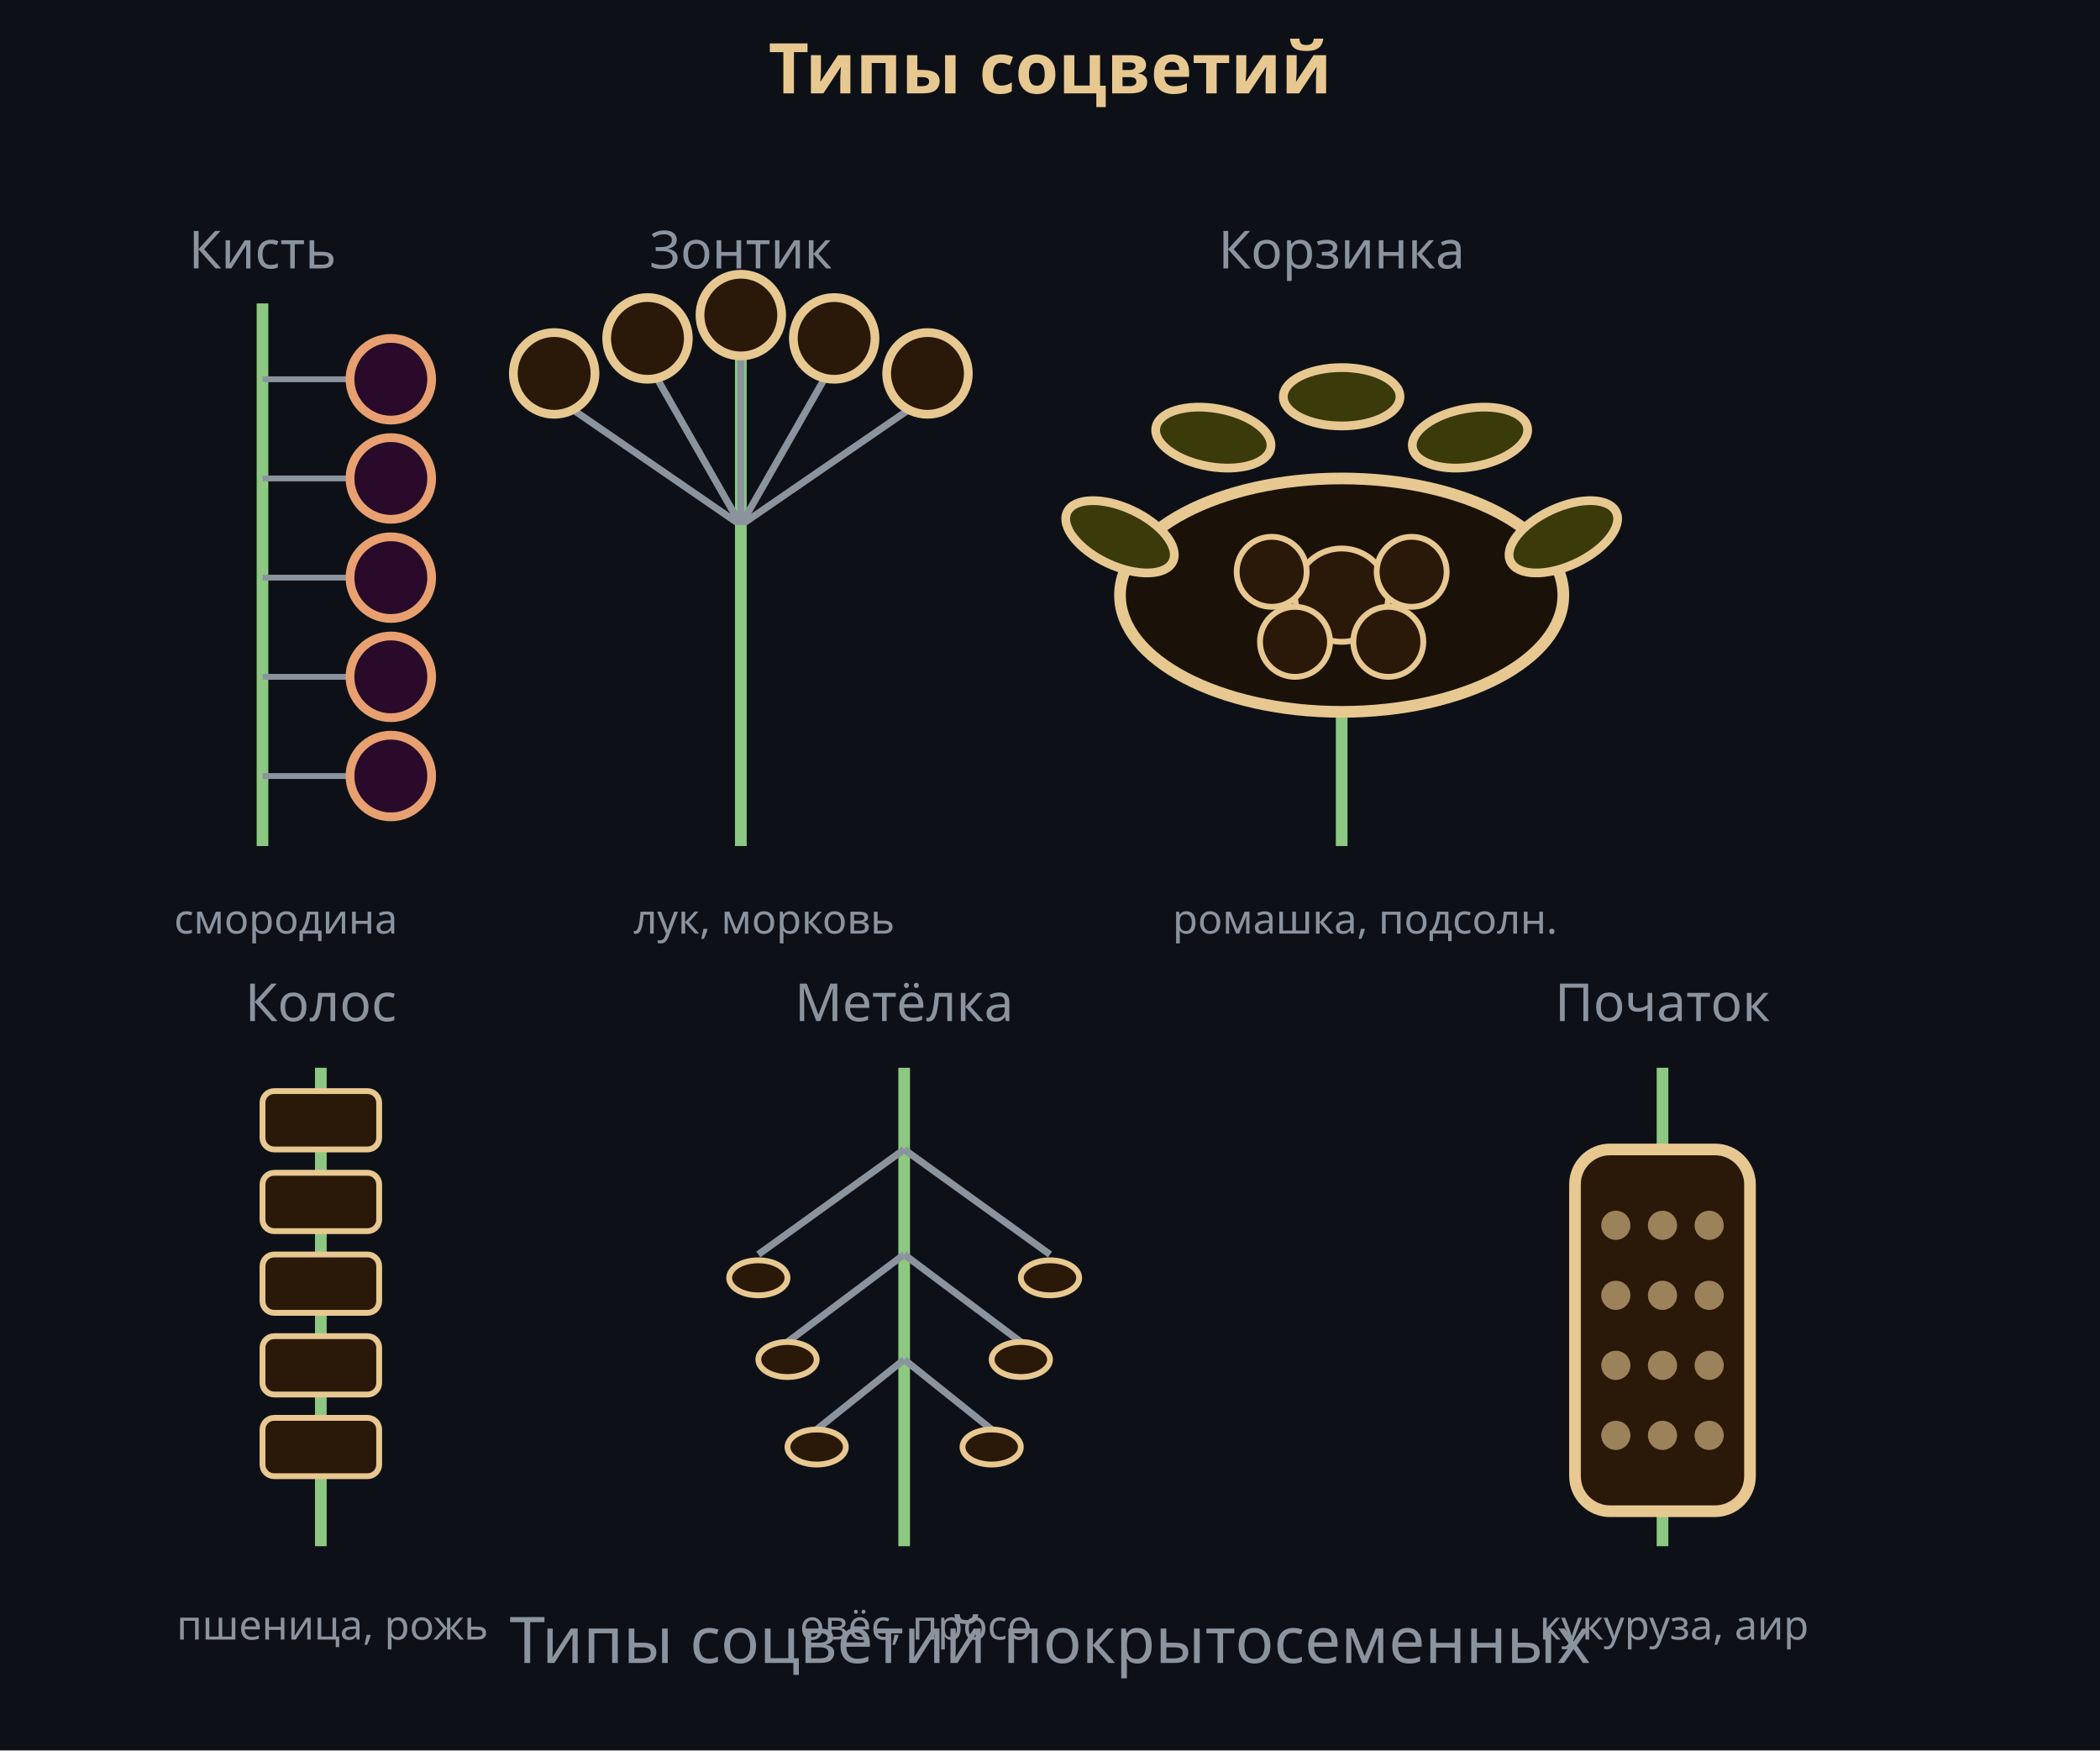
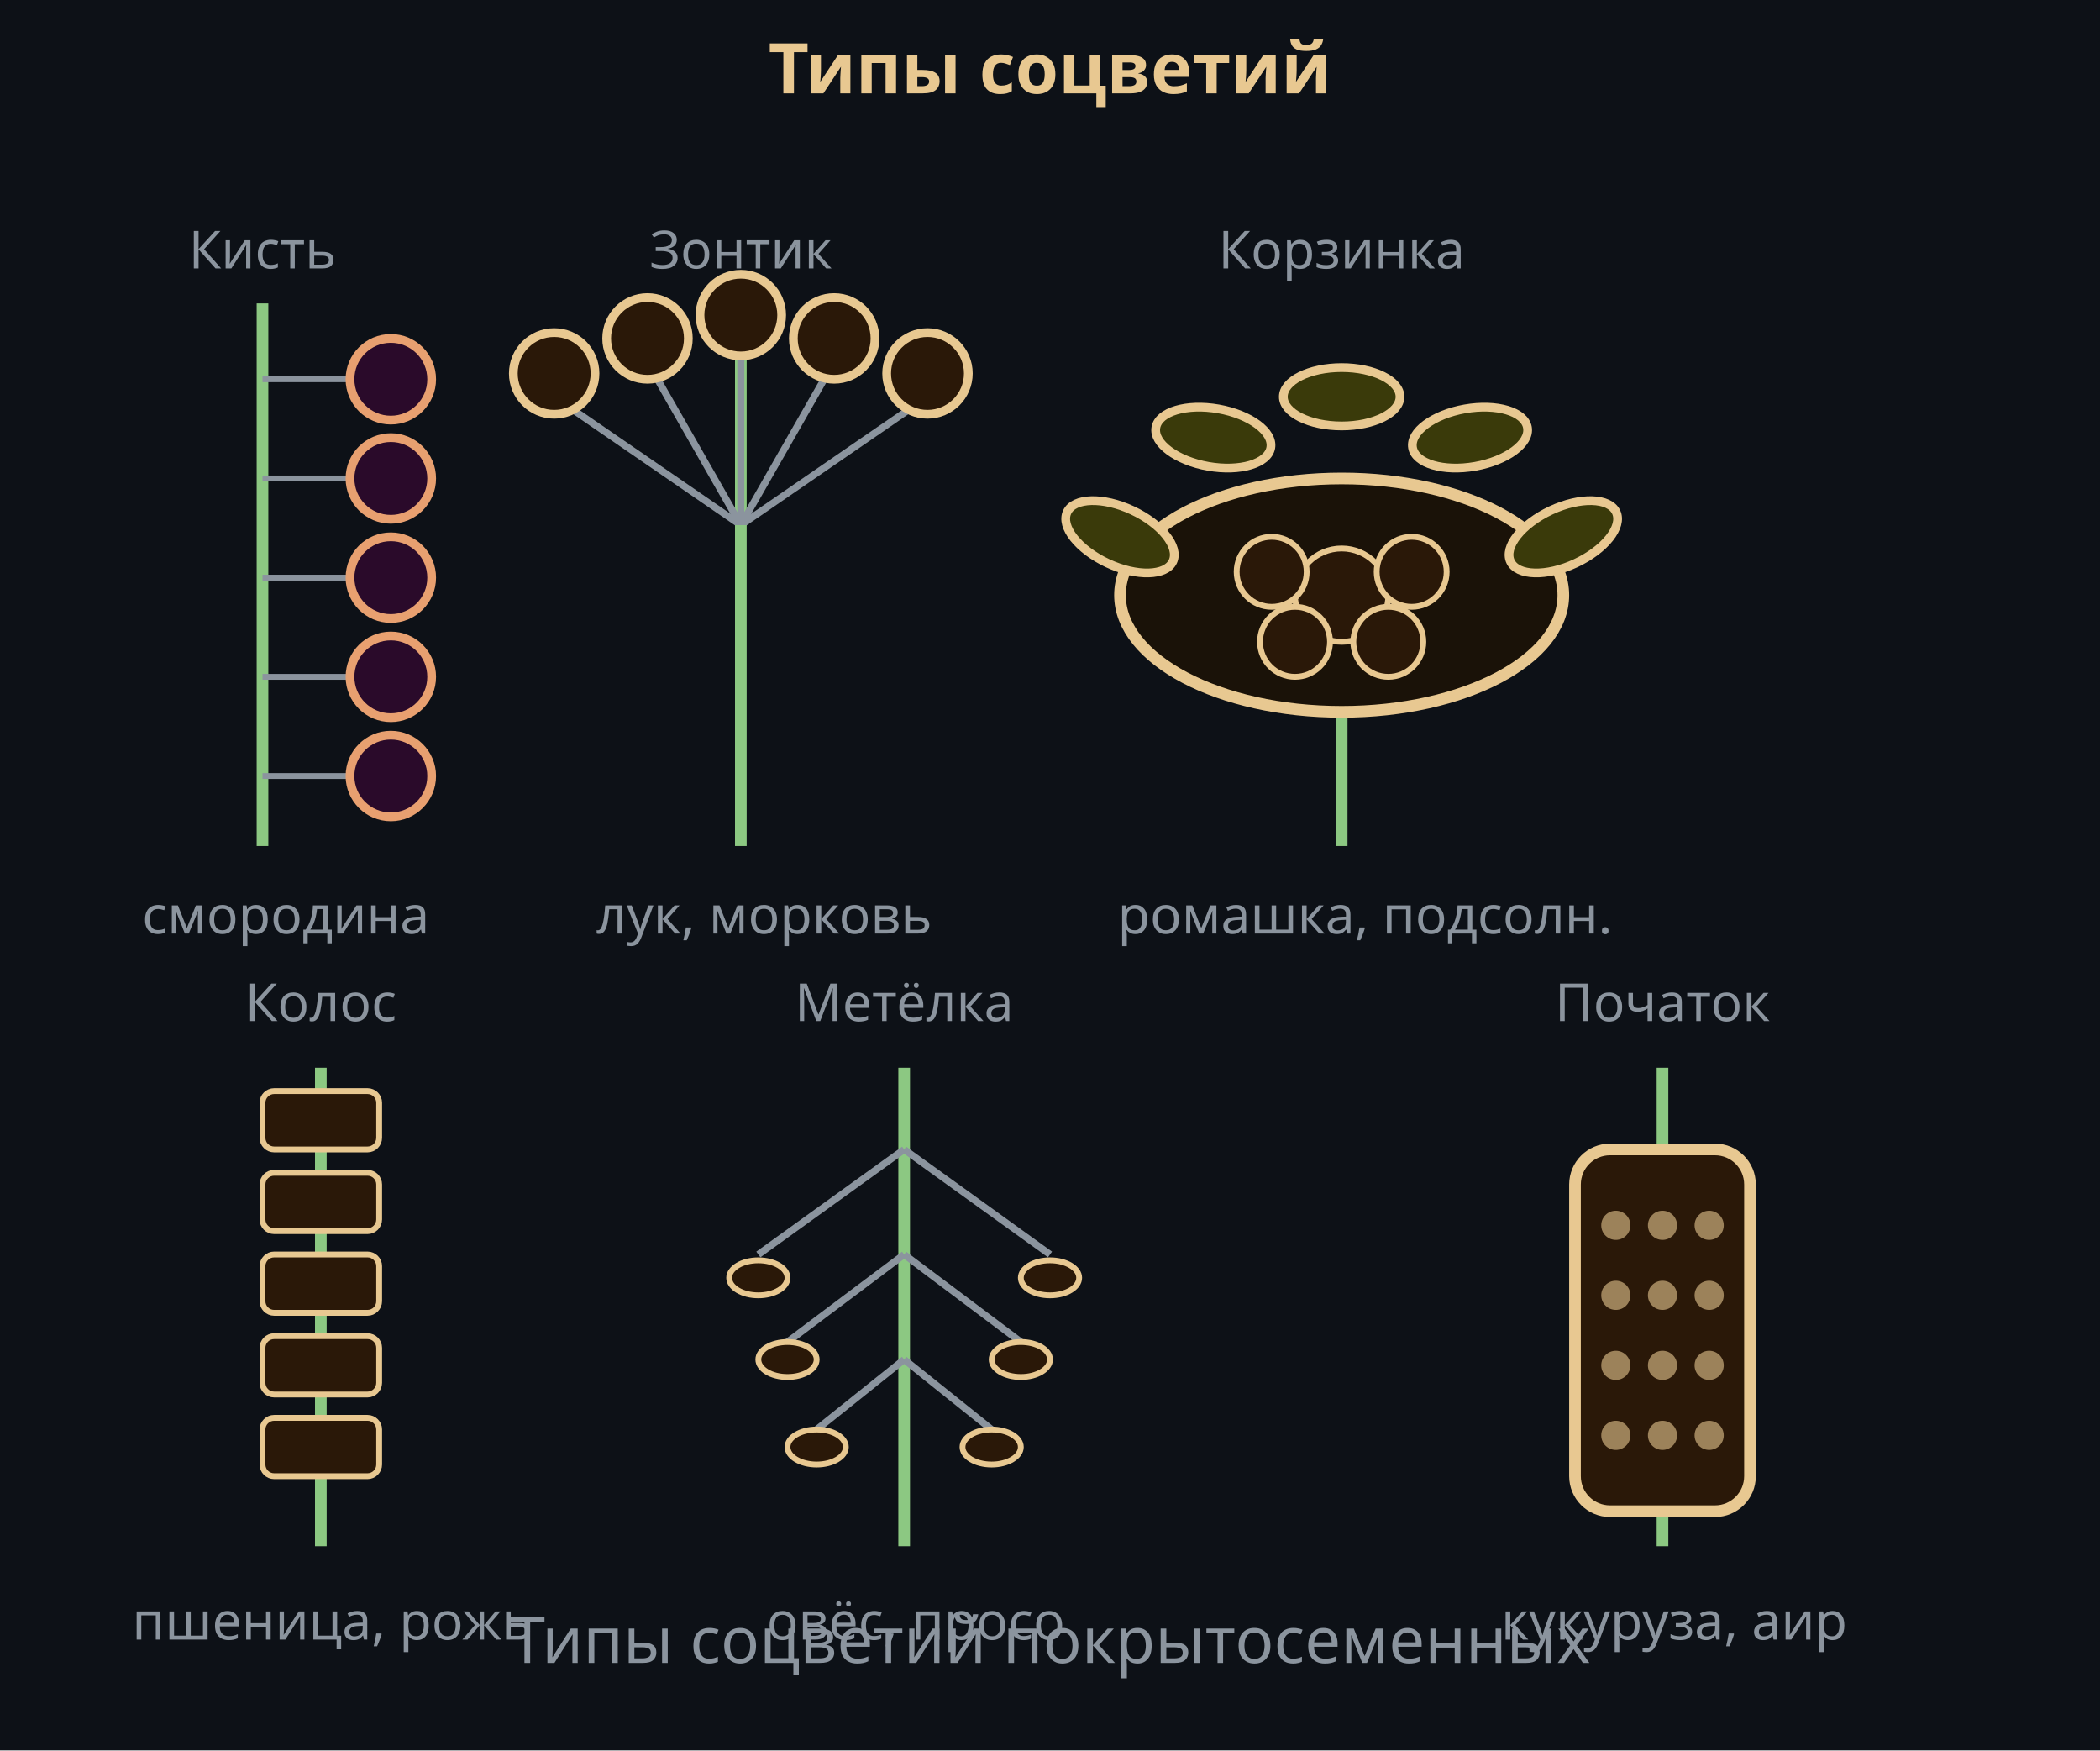
<svg xmlns="http://www.w3.org/2000/svg" viewBox="0 0 360 300" font-family="system-ui,sans-serif">
  <rect width="360" height="300" fill="#0d1117" />
  <text x="180" y="16" text-anchor="middle" font-size="12" fill="#e8c891" font-weight="600">Типы соцветий</text>
  <g transform="translate(45,30)">
    <text x="0" y="16" text-anchor="middle" font-size="9" fill="#8b949e">Кисть</text>
    <line x1="0" y1="22" x2="0" y2="115" stroke="#8cc882" stroke-width="2" />
    <line x1="0" y1="35" x2="18" y2="35" stroke="#8b949e" stroke-width="1" />
    <circle cx="22" cy="35" r="7" fill="#2a0a2a" stroke="#e8a070" stroke-width="1.5" />
    <line x1="0" y1="52" x2="18" y2="52" stroke="#8b949e" stroke-width="1" />
    <circle cx="22" cy="52" r="7" fill="#2a0a2a" stroke="#e8a070" stroke-width="1.5" />
    <line x1="0" y1="69" x2="18" y2="69" stroke="#8b949e" stroke-width="1" />
    <circle cx="22" cy="69" r="7" fill="#2a0a2a" stroke="#e8a070" stroke-width="1.5" />
    <line x1="0" y1="86" x2="18" y2="86" stroke="#8b949e" stroke-width="1" />
    <circle cx="22" cy="86" r="7" fill="#2a0a2a" stroke="#e8a070" stroke-width="1.5" />
    <line x1="0" y1="103" x2="18" y2="103" stroke="#8b949e" stroke-width="1" />
    <circle cx="22" cy="103" r="7" fill="#2a0a2a" stroke="#e8a070" stroke-width="1.5" />
-     <text x="4" y="130" text-anchor="middle" font-size="7" fill="#8b949e">смородина</text>
+     <text x="4" y="130" text-anchor="middle" font-size="9" fill="#8b949e">смородина</text>
  </g>
  <g transform="translate(127,30)">
    <text x="0" y="16" text-anchor="middle" font-size="9" fill="#8b949e">Зонтик</text>
    <line x1="0" y1="22" x2="0" y2="60" stroke="#8cc882" stroke-width="2" />
    <line x1="0" y1="60" x2="-32" y2="38" stroke="#8b949e" stroke-width="1.2" />
    <line x1="0" y1="60" x2="-16" y2="32" stroke="#8b949e" stroke-width="1.2" />
    <line x1="0" y1="60" x2="0" y2="28" stroke="#8b949e" stroke-width="1.2" />
    <line x1="0" y1="60" x2="16" y2="32" stroke="#8b949e" stroke-width="1.2" />
    <line x1="0" y1="60" x2="32" y2="38" stroke="#8b949e" stroke-width="1.2" />
    <circle cx="-32" cy="34" r="7" fill="#2a1808" stroke="#e8c891" stroke-width="1.5" />
    <circle cx="-16" cy="28" r="7" fill="#2a1808" stroke="#e8c891" stroke-width="1.5" />
    <circle cx="0" cy="24" r="7" fill="#2a1808" stroke="#e8c891" stroke-width="1.5" />
    <circle cx="16" cy="28" r="7" fill="#2a1808" stroke="#e8c891" stroke-width="1.5" />
    <circle cx="32" cy="34" r="7" fill="#2a1808" stroke="#e8c891" stroke-width="1.5" />
    <line x1="0" y1="60" x2="0" y2="115" stroke="#8cc882" stroke-width="2" />
-     <text x="4" y="130" text-anchor="middle" font-size="7" fill="#8b949e">лук, морковь</text>
+     <text x="4" y="130" text-anchor="middle" font-size="9" fill="#8b949e">лук, морковь</text>
  </g>
  <g transform="translate(230,30)">
    <text x="0" y="16" text-anchor="middle" font-size="9" fill="#8b949e">Корзинка</text>
    <line x1="0" y1="90" x2="0" y2="115" stroke="#8cc882" stroke-width="2" />
    <ellipse cx="0" cy="72" rx="38" ry="20" fill="#1a1208" stroke="#e8c891" stroke-width="2" />
    <circle cx="0" cy="72" r="8" fill="#2a1808" stroke="#e8c891" stroke-width="1" />
    <circle cx="12" cy="68" r="6" fill="#2a1808" stroke="#e8c891" stroke-width="1" />
    <circle cx="-12" cy="68" r="6" fill="#2a1808" stroke="#e8c891" stroke-width="1" />
    <circle cx="8" cy="80" r="6" fill="#2a1808" stroke="#e8c891" stroke-width="1" />
    <circle cx="-8" cy="80" r="6" fill="#2a1808" stroke="#e8c891" stroke-width="1" />
    <ellipse cx="38" cy="62" rx="10" ry="5" fill="#3a3a0a" stroke="#e8c891" stroke-width="1.5" transform="rotate(-25,38,62)" />
    <ellipse cx="-38" cy="62" rx="10" ry="5" fill="#3a3a0a" stroke="#e8c891" stroke-width="1.5" transform="rotate(25,-38,62)" />
    <ellipse cx="22" cy="45" rx="10" ry="5" fill="#3a3a0a" stroke="#e8c891" stroke-width="1.5" transform="rotate(-10,22,45)" />
    <ellipse cx="-22" cy="45" rx="10" ry="5" fill="#3a3a0a" stroke="#e8c891" stroke-width="1.5" transform="rotate(10,-22,45)" />
    <ellipse cx="0" cy="38" rx="10" ry="5" fill="#3a3a0a" stroke="#e8c891" stroke-width="1.5" />
-     <text x="4" y="130" text-anchor="middle" font-size="7" fill="#8b949e">ромашка, подсолн.</text>
+     <text x="4" y="130" text-anchor="middle" font-size="9" fill="#8b949e">ромашка, подсолн.</text>
  </g>
  <g transform="translate(55,175)">
    <text x="0" y="0" text-anchor="middle" font-size="9" fill="#8b949e">Колос</text>
    <line x1="0" y1="8" x2="0" y2="90" stroke="#8cc882" stroke-width="2" />
    <g fill="#2a1808" stroke="#e8c891" stroke-width="1">
      <rect x="-10" y="12" width="20" height="10" rx="2" />
      <rect x="-10" y="26" width="20" height="10" rx="2" />
      <rect x="-10" y="40" width="20" height="10" rx="2" />
      <rect x="-10" y="54" width="20" height="10" rx="2" />
      <rect x="-10" y="68" width="20" height="10" rx="2" />
    </g>
-     <text x="2" y="106" text-anchor="middle" font-size="7" fill="#8b949e">пшеница, рожь</text>
+     <text x="2" y="106" text-anchor="middle" font-size="9" fill="#8b949e">пшеница, рожь</text>
  </g>
  <g transform="translate(155,175)">
    <text x="0" y="0" text-anchor="middle" font-size="9" fill="#8b949e">Метёлка</text>
    <line x1="0" y1="8" x2="0" y2="90" stroke="#8cc882" stroke-width="2" />
    <line x1="0" y1="22" x2="-25" y2="40" stroke="#8b949e" stroke-width="1.2" />
    <line x1="0" y1="22" x2="25" y2="40" stroke="#8b949e" stroke-width="1.2" />
    <line x1="0" y1="40" x2="-20" y2="55" stroke="#8b949e" stroke-width="1.2" />
    <line x1="0" y1="40" x2="20" y2="55" stroke="#8b949e" stroke-width="1.2" />
    <line x1="0" y1="58" x2="-15" y2="70" stroke="#8b949e" stroke-width="1.2" />
    <line x1="0" y1="58" x2="15" y2="70" stroke="#8b949e" stroke-width="1.2" />
    <ellipse cx="-25" cy="44" rx="5" ry="3" fill="#2a1808" stroke="#e8c891" stroke-width="1" />
    <ellipse cx="25" cy="44" rx="5" ry="3" fill="#2a1808" stroke="#e8c891" stroke-width="1" />
    <ellipse cx="-20" cy="58" rx="5" ry="3" fill="#2a1808" stroke="#e8c891" stroke-width="1" />
    <ellipse cx="20" cy="58" rx="5" ry="3" fill="#2a1808" stroke="#e8c891" stroke-width="1" />
    <ellipse cx="-15" cy="73" rx="5" ry="3" fill="#2a1808" stroke="#e8c891" stroke-width="1" />
    <ellipse cx="15" cy="73" rx="5" ry="3" fill="#2a1808" stroke="#e8c891" stroke-width="1" />
-     <text x="2" y="106" text-anchor="middle" font-size="7" fill="#8b949e">овёс, просо</text>
+     <text x="2" y="106" text-anchor="middle" font-size="9" fill="#8b949e">овёс, просо</text>
  </g>
  <g transform="translate(285,175)">
    <text x="0" y="0" text-anchor="middle" font-size="9" fill="#8b949e">Початок</text>
    <line x1="0" y1="8" x2="0" y2="90" stroke="#8cc882" stroke-width="2" />
    <rect x="-15" y="22" width="30" height="62" rx="6" fill="#2a1808" stroke="#e8c891" stroke-width="2" />
    <g fill="#e8c891" opacity="0.6">
      <circle cx="-8" cy="35" r="2.5" />
      <circle cx="0" cy="35" r="2.5" />
      <circle cx="8" cy="35" r="2.5" />
      <circle cx="-8" cy="47" r="2.5" />
      <circle cx="0" cy="47" r="2.5" />
      <circle cx="8" cy="47" r="2.5" />
      <circle cx="-8" cy="59" r="2.5" />
      <circle cx="0" cy="59" r="2.5" />
      <circle cx="8" cy="59" r="2.5" />
      <circle cx="-8" cy="71" r="2.5" />
      <circle cx="0" cy="71" r="2.5" />
      <circle cx="8" cy="71" r="2.5" />
    </g>
-     <text x="2" y="106" text-anchor="middle" font-size="7" fill="#8b949e">кукуруза, аир</text>
+     <text x="2" y="106" text-anchor="middle" font-size="9" fill="#8b949e">кукуруза, аир</text>
  </g>
  <text x="180" y="285" text-anchor="middle" font-size="11" fill="#8b949e">Типы соцветий покрытосеменных</text>
</svg>
